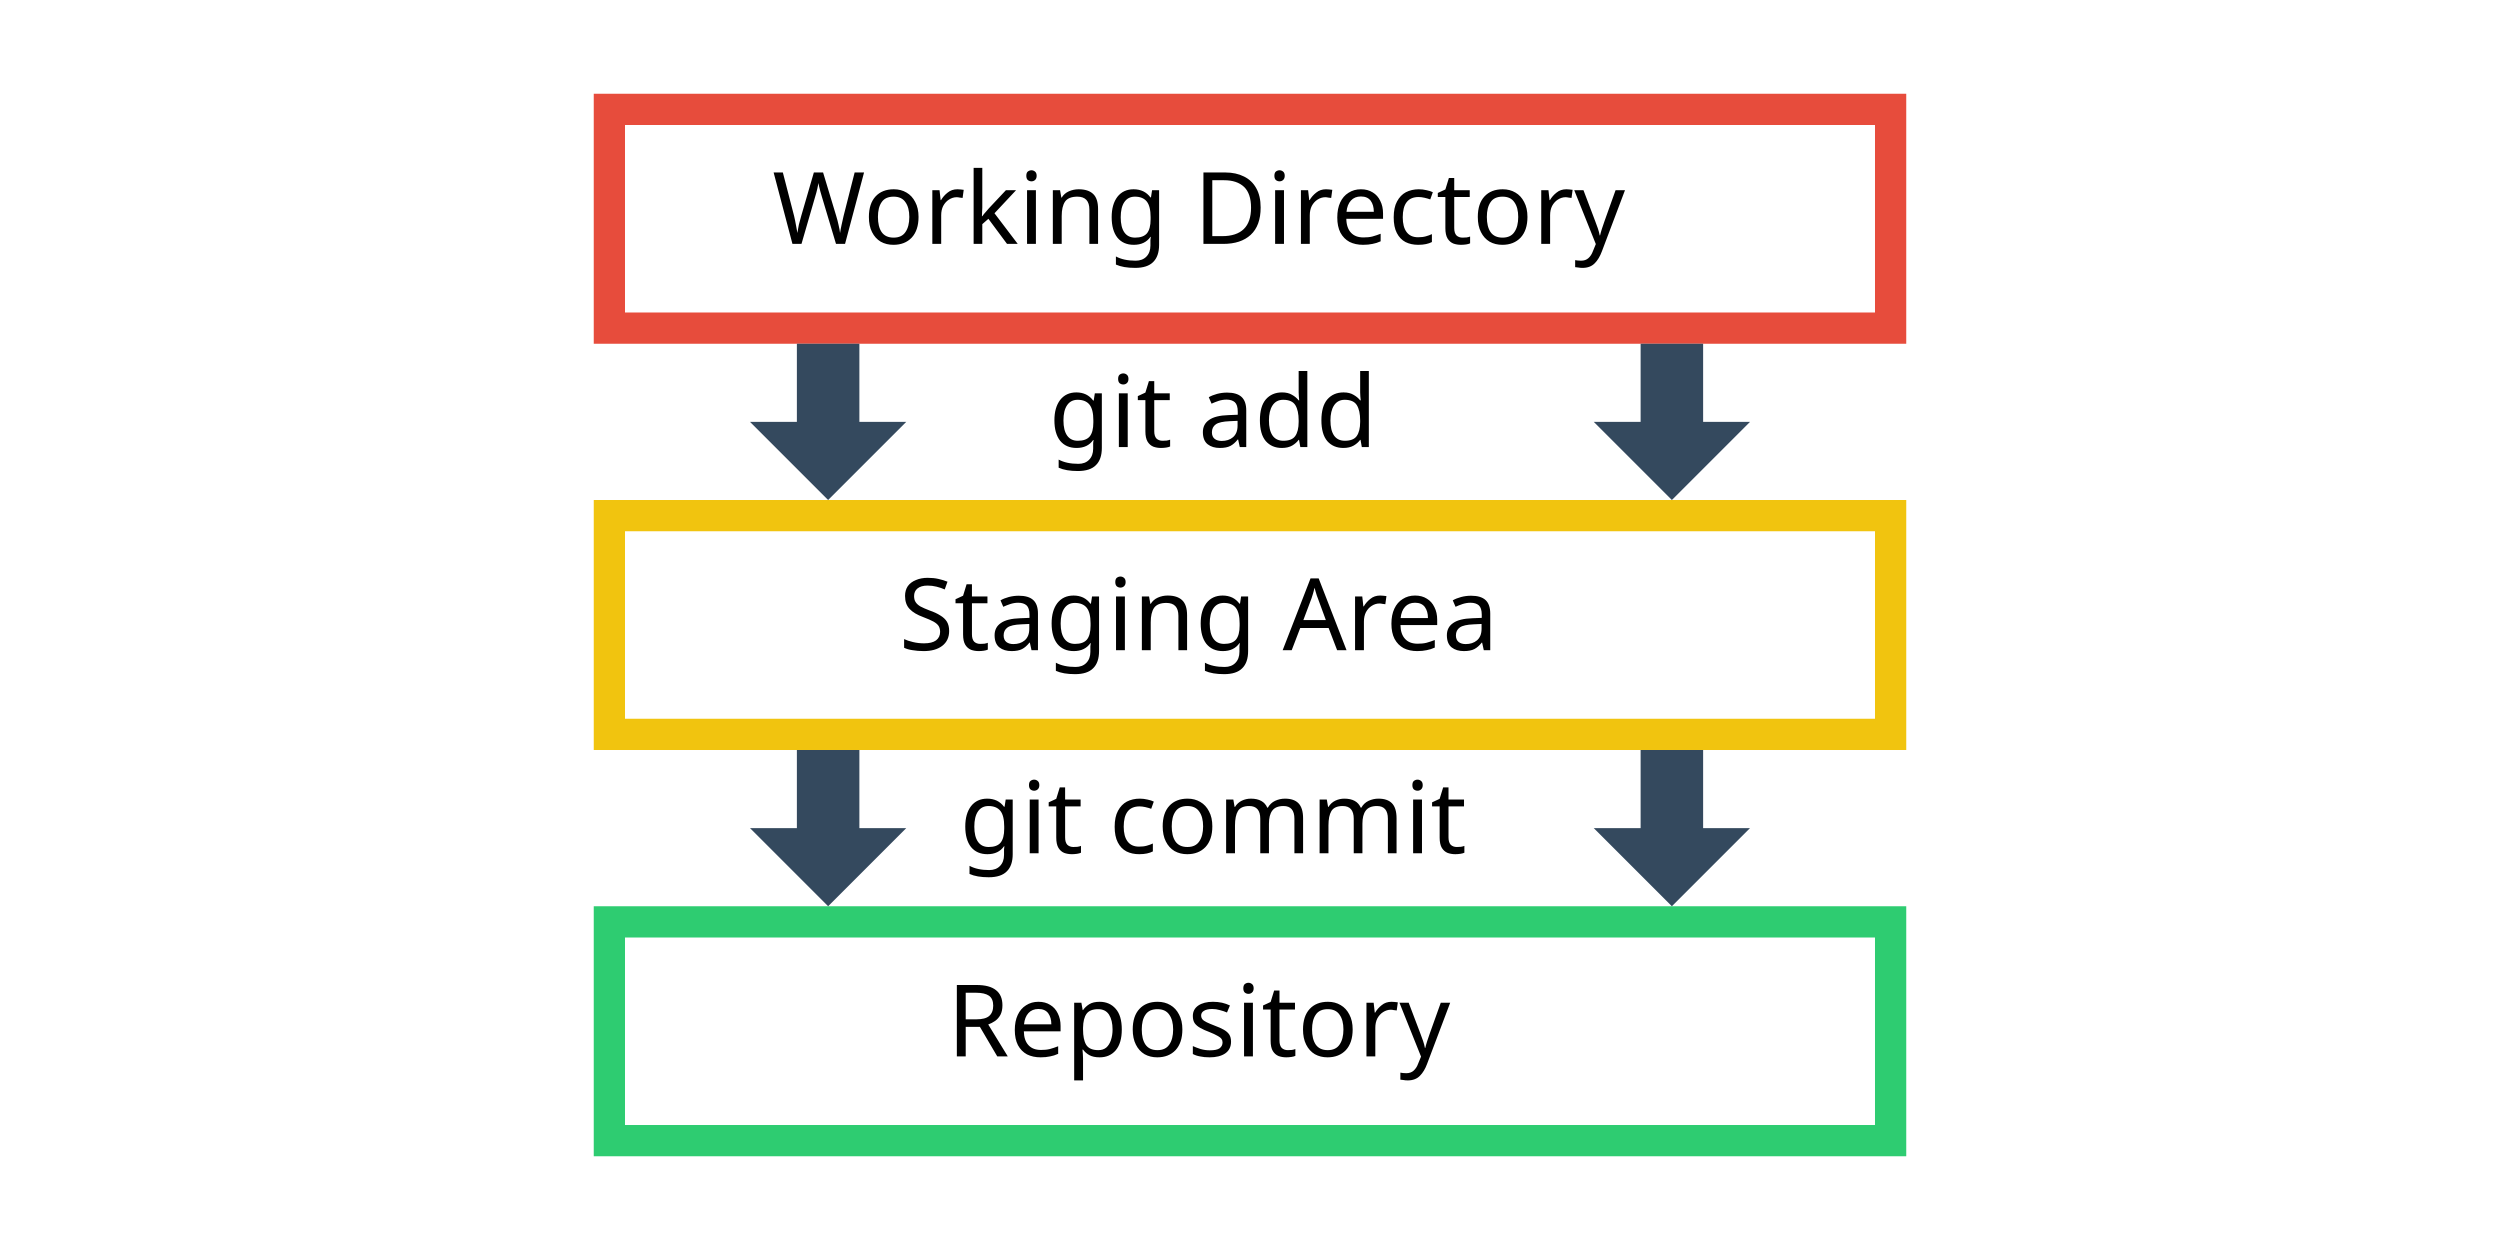
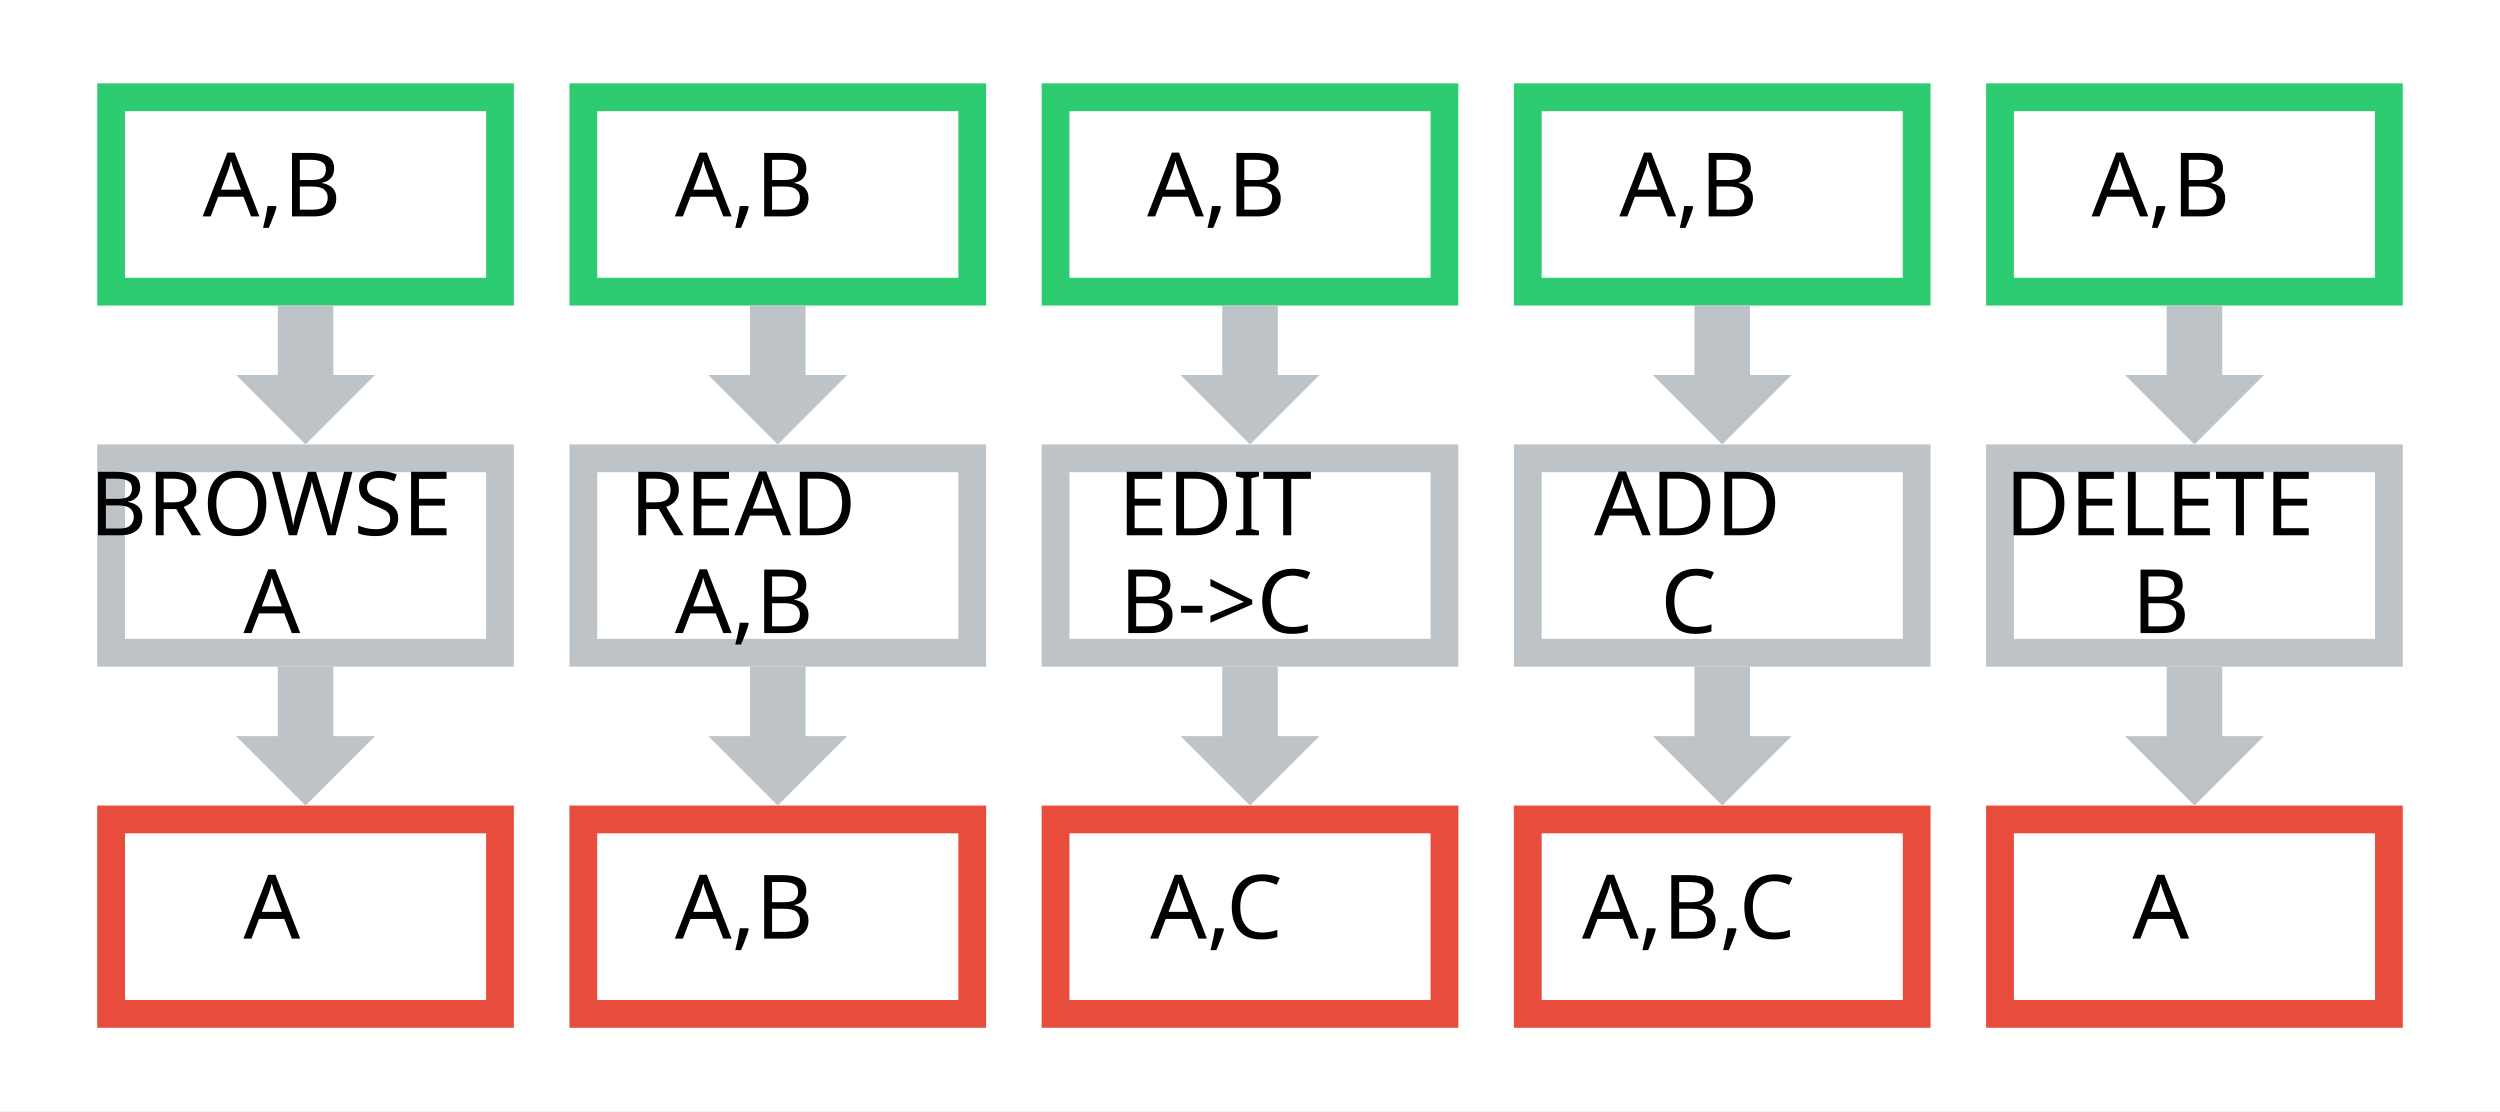
- <svg xmlns="http://www.w3.org/2000/svg" width="800" height="400" viewBox="0 0 211.667 105.833" id="svg2" version="1.1">
+ <svg xmlns="http://www.w3.org/2000/svg" width="900" height="400" viewBox="0 0 238.125 105.833" id="svg2" version="1.1">
  <defs id="defs4">
    <marker orient="auto" refY="0" refX="0" id="TriangleInS" style="overflow:visible">
      <path id="path4570" d="m 5.77,0 -8.65,5 0,-10 8.65,5 z" style="fill-rule:evenodd;stroke:#000000;stroke-width:1pt" transform="scale(-0.2)" />
    </marker>
    <marker orient="auto" refY="0" refX="0" id="TriangleOutS" style="overflow:visible">
      <path id="path4579" d="m 5.77,0 -8.65,5 0,-10 8.65,5 z" style="fill:#000000;fill-opacity:1;fill-rule:evenodd;stroke:#000000;stroke-width:1pt;stroke-opacity:1" transform="scale(0.2)" />
    </marker>
    <marker orient="auto" refY="0" refX="0" id="TriangleOutM" style="overflow:visible">
      <path id="path4576" d="m 5.77,0 -8.65,5 0,-10 8.65,5 z" style="fill:#000000;fill-opacity:1;fill-rule:evenodd;stroke:#000000;stroke-width:1pt;stroke-opacity:1" transform="scale(0.4)" />
    </marker>
    <marker style="overflow:visible" id="marker8188" refX="0" refY="0" orient="auto">
      <path transform="scale(-0.2)" style="fill:#000000;fill-opacity:1;fill-rule:evenodd;stroke:#000000;stroke-width:1pt;stroke-opacity:1" d="m 5.77,0 -8.65,5 0,-10 8.65,5 z" id="path8190" />
    </marker>
    <marker orient="auto" refY="0" refX="0" id="marker7890" style="overflow:visible">
      <path id="path7892" style="fill:#000000;fill-opacity:1;fill-rule:evenodd;stroke:#000000;stroke-width:0.625;stroke-linejoin:round;stroke-opacity:1" d="M 8.719,4.034 -2.207,0.016 8.719,-4.002 c -1.745,2.372 -1.735,5.617 -6e-7,8.035 z" transform="matrix(-0.3,0,0,-0.3,0.69,0)" />
    </marker>
    <marker orient="auto" refY="0" refX="0" id="marker7748" style="overflow:visible">
      <path id="path7750" style="fill:#000000;fill-opacity:1;fill-rule:evenodd;stroke:#000000;stroke-width:0.625;stroke-linejoin:round;stroke-opacity:1" d="M 8.719,4.034 -2.207,0.016 8.719,-4.002 c -1.745,2.372 -1.735,5.617 -6e-7,8.035 z" transform="matrix(-0.3,0,0,-0.3,0.69,0)" />
    </marker>
    <marker orient="auto" refY="0" refX="0" id="Arrow2Send" style="overflow:visible">
      <path id="path4464" style="fill:#000000;fill-opacity:1;fill-rule:evenodd;stroke:#000000;stroke-width:0.625;stroke-linejoin:round;stroke-opacity:1" d="M 8.719,4.034 -2.207,0.016 8.719,-4.002 c -1.745,2.372 -1.735,5.617 -6e-7,8.035 z" transform="matrix(-0.3,0,0,-0.3,0.69,0)" />
    </marker>
    <marker style="overflow:visible" id="marker7472" refX="0" refY="0" orient="auto">
      <path transform="scale(-0.2)" style="fill:#000000;fill-opacity:1;fill-rule:evenodd;stroke:#000000;stroke-width:1pt;stroke-opacity:1" d="m 5.77,0 -8.65,5 0,-10 8.65,5 z" id="path7474" />
    </marker>
    <marker style="overflow:visible" id="marker7198" refX="0" refY="0" orient="auto">
      <path transform="scale(-0.2)" style="fill:#000000;fill-opacity:1;fill-rule:evenodd;stroke:#000000;stroke-width:1pt;stroke-opacity:1" d="m 5.77,0 -8.65,5 0,-10 8.65,5 z" id="path7200" />
    </marker>
    <marker orient="auto" refY="0" refX="0" id="marker6718" style="overflow:visible">
      <path id="path6720" d="M 0,0 5,-5 -12.5,0 5,5 0,0 Z" style="fill:#000000;fill-opacity:1;fill-rule:evenodd;stroke:#000000;stroke-width:1pt;stroke-opacity:1" transform="matrix(0.8,0,0,0.8,10,0)" />
    </marker>
    <marker orient="auto" refY="0" refX="0" id="EmptyTriangleInS" style="overflow:visible">
      <path id="path4588" d="m 5.77,0 -8.65,5 0,-10 8.65,5 z" style="fill:#ffffff;fill-rule:evenodd;stroke:#000000;stroke-width:1pt;stroke-opacity:1" transform="matrix(-0.2,0,0,-0.2,0.6,0)" />
    </marker>
    <marker orient="auto" refY="0" refX="0" id="marker5536" style="overflow:visible">
      <path id="path5538" d="M 0,0 5,-5 -12.5,0 5,5 0,0 Z" style="fill:#000000;fill-opacity:1;fill-rule:evenodd;stroke:#000000;stroke-width:1pt;stroke-opacity:1" transform="matrix(0.2,0,0,0.2,1.2,0)" />
    </marker>
    <marker orient="auto" refY="0" refX="0" id="Arrow1Mstart" style="overflow:visible">
      <path id="path4437" d="M 0,0 5,-5 -12.5,0 5,5 0,0 Z" style="fill:#000000;fill-opacity:1;fill-rule:evenodd;stroke:#000000;stroke-width:1pt;stroke-opacity:1" transform="matrix(0.4,0,0,0.4,4,0)" />
    </marker>
    <marker orient="auto-start-reverse" refY="3" refX="5" id="marker5158">
      <path id="path5160" d="M 10,3 0,6 0,0 Z" style="fill:context-stroke;stroke:#000000;stroke-opacity:1" />
    </marker>
    <marker orient="auto-start-reverse" refY="3" refX="5" id="ExperimentalArrow">
      <path id="path4684" d="M 10,3 0,6 0,0 Z" style="fill:context-stroke;stroke:#007ba7;stroke-opacity:1" />
    </marker>
    <marker orient="auto" refY="0" refX="0" id="marker4970" style="overflow:visible">
      <path id="path4972" d="M 0,0 5,-5 -12.5,0 5,5 0,0 Z" style="fill:#007ba7;fill-opacity:1;fill-rule:evenodd;stroke:#007ba7;stroke-width:1pt;stroke-opacity:1" transform="matrix(0.8,0,0,0.8,10,0)" />
    </marker>
    <marker orient="auto" refY="0" refX="0" id="Arrow1Send" style="overflow:visible">
      <path id="path4446" d="M 0,0 5,-5 -12.5,0 5,5 0,0 Z" style="fill:#000000;fill-opacity:1;fill-rule:evenodd;stroke:#000000;stroke-width:1pt;stroke-opacity:1" transform="matrix(-0.2,0,0,-0.2,-1.2,0)" />
    </marker>
    <marker orient="auto" refY="0" refX="0" id="Arrow2Lstart" style="overflow:visible">
      <path id="path4449" style="fill:#007ba7;fill-opacity:1;fill-rule:evenodd;stroke:#007ba7;stroke-width:0.625;stroke-linejoin:round;stroke-opacity:1" d="M 8.719,4.034 -2.207,0.016 8.719,-4.002 c -1.745,2.372 -1.735,5.617 -6e-7,8.035 z" transform="matrix(1.1,0,0,1.1,1.1,0)" />
    </marker>
    <marker orient="auto" refY="0" refX="0" id="marker4776" style="overflow:visible">
      <path id="path4778" d="M 0,0 5,-5 -12.5,0 5,5 0,0 Z" style="fill:#007ba7;fill-opacity:1;fill-rule:evenodd;stroke:#007ba7;stroke-width:1pt;stroke-opacity:1" transform="matrix(0.8,0,0,0.8,10,0)" />
    </marker>
    <marker orient="auto" refY="0" refX="0" id="marker4748" style="overflow:visible">
      <path id="path4750" d="M 0,0 5,-5 -12.5,0 5,5 0,0 Z" style="fill:#007ba7;fill-opacity:1;fill-rule:evenodd;stroke:#007ba7;stroke-width:1pt;stroke-opacity:1" transform="matrix(0.8,0,0,0.8,10,0)" />
    </marker>
    <marker orient="auto" refY="0" refX="0" id="Arrow1Sstart" style="overflow:visible">
      <path id="path4443" d="M 0,0 5,-5 -12.5,0 5,5 0,0 Z" style="fill:#007ba7;fill-opacity:1;fill-rule:evenodd;stroke:#007ba7;stroke-width:1pt;stroke-opacity:1" transform="matrix(0.2,0,0,0.2,1.2,0)" />
    </marker>
    <marker orient="auto" refY="0" refX="0" id="Arrow1Lstart" style="overflow:visible">
      <path id="path4431" d="M 0,0 5,-5 -12.5,0 5,5 0,0 Z" style="fill:#007ba7;fill-opacity:1;fill-rule:evenodd;stroke:#007ba7;stroke-width:1pt;stroke-opacity:1" transform="matrix(0.8,0,0,0.8,10,0)" />
    </marker>
  </defs>
  <g id="layer2" style="display:inline" transform="translate(0,-317.5)">
-     <rect style="display:inline;opacity:1;fill:#ffffff;fill-opacity:1;fill-rule:nonzero;stroke:none;stroke-width:15.138;stroke-linecap:butt;stroke-linejoin:miter;stroke-miterlimit:4;stroke-dasharray:none;stroke-dashoffset:0;stroke-opacity:1" id="rect10940" width="211.667" height="105.833" x="1.6235351e-06" y="317.5" />
+     <rect style="display:inline;opacity:1;fill:#ffffff;fill-opacity:1;fill-rule:nonzero;stroke:none;stroke-width:16.057;stroke-linecap:butt;stroke-linejoin:miter;stroke-miterlimit:4;stroke-dasharray:none;stroke-dashoffset:0;stroke-opacity:1" id="rect10940" width="238.125" height="105.833" x="-3.8793946e-06" y="317.5" />
  </g>
  <g id="layer1" transform="translate(0,-191.1667)" style="display:inline">
-     <g style="display:inline" id="g4931-3" transform="translate(97.89583,50.27087)" />
    <flowRoot xml:space="preserve" id="flowRoot10127" style="font-style:normal;font-weight:normal;font-size:20px;line-height:125%;font-family:Sans;letter-spacing:0px;word-spacing:0px;fill:#000000;fill-opacity:1;stroke:none;stroke-width:1px;stroke-linecap:butt;stroke-linejoin:miter;stroke-opacity:1" transform="translate(8.3333332e-7,103.1876)">
      <flowRegion id="flowRegion10129">
        <rect id="rect10131" width="142.562" height="254.69" x="217.443" y="920.309" />
      </flowRegion>
      <flowPara id="flowPara10133" />
    </flowRoot>
-     <g transform="translate(7.7463,2.168088)" id="g4524">
-       <path style="opacity:1;fill:#e74c3c;fill-opacity:1;fill-rule:nonzero;stroke:none;stroke-width:0.221;stroke-linecap:butt;stroke-linejoin:miter;stroke-miterlimit:4;stroke-dasharray:none;stroke-dashoffset:0;stroke-opacity:1" d="m 160.723,23.367 0,80 420,0 0,-80 -420,0 z m 10,10 400,0 0,60 -400,0 0,-60 z" transform="matrix(0.2645833,0,0,0.2645833,-2.1760803e-6,190.7535)" id="rect4480" />
-       <text xml:space="preserve" style="font-style:normal;font-variant:normal;font-weight:normal;font-stretch:normal;font-size:4.939px;line-height:125%;font-family:'Open Sans';-inkscape-font-specification:'Open Sans';letter-spacing:0px;word-spacing:0px;display:inline;fill:#000000;fill-opacity:1;stroke:none;stroke-width:0.265px;stroke-linecap:butt;stroke-linejoin:miter;stroke-opacity:1" x="98.233" y="209.649" id="text4192-1-4-71-1-3-7-5-0-0-1-7-5-4-4-5-1">
-         <tspan id="tspan4513-0-6-9" x="98.233" y="209.649" style="font-style:normal;font-variant:normal;font-weight:500;font-stretch:normal;font-size:8.467px;font-family:'Source Code Pro';-inkscape-font-specification:'Source Code Pro Medium';text-align:center;text-anchor:middle;fill:#000000;fill-opacity:1;stroke-width:0.265px">Working Directory</tspan>
-       </text>
-     </g>
-     <g transform="translate(-33.65788,-3.321198)" id="g4519">
-       <path style="display:inline;opacity:1;fill:#f1c40f;fill-opacity:1;fill-rule:nonzero;stroke:none;stroke-width:0.058;stroke-linecap:butt;stroke-linejoin:miter;stroke-miterlimit:4;stroke-dasharray:none;stroke-dashoffset:0;stroke-opacity:1" d="m 83.929,236.821 0,21.167 111.125,0 0,-21.167 -111.125,0 z m 2.646,2.646 105.833,0 0,15.875 -105.833,0 0,-15.875 z" id="rect4480-1" />
-       <text xml:space="preserve" style="font-style:normal;font-variant:normal;font-weight:normal;font-stretch:normal;font-size:4.939px;line-height:125%;font-family:'Open Sans';-inkscape-font-specification:'Open Sans';letter-spacing:0px;word-spacing:0px;display:inline;fill:#000000;fill-opacity:1;stroke:none;stroke-width:0.265px;stroke-linecap:butt;stroke-linejoin:miter;stroke-opacity:1" x="139.637" y="249.534" id="text4192-1-4-71-1-3-7-5-0-0-1-7-5-4-4-5-1-7">
-         <tspan id="tspan4513-0-6-9-1" x="139.637" y="249.534" style="font-style:normal;font-variant:normal;font-weight:500;font-stretch:normal;font-size:8.467px;font-family:'Source Code Pro';-inkscape-font-specification:'Source Code Pro Medium';text-align:center;text-anchor:middle;fill:#000000;fill-opacity:1;stroke-width:0.265px">Staging Area</tspan>
-       </text>
-     </g>
-     <g transform="translate(-50.19332,-16.83572)" id="g4556">
-       <path style="display:inline;opacity:1;fill:#2ecc71;fill-opacity:1;fill-rule:nonzero;stroke:none;stroke-width:0.058;stroke-linecap:butt;stroke-linejoin:miter;stroke-miterlimit:4;stroke-dasharray:none;stroke-dashoffset:0;stroke-opacity:1" d="m 100.464,284.732 0,21.167 111.125,0 0,-21.167 -111.125,0 z m 2.646,2.646 105.833,0 0,15.875 -105.833,0 0,-15.875 z" id="rect4480-1-1" />
-       <text xml:space="preserve" style="font-style:normal;font-variant:normal;font-weight:normal;font-stretch:normal;font-size:4.939px;line-height:125%;font-family:'Open Sans';-inkscape-font-specification:'Open Sans';letter-spacing:0px;word-spacing:0px;display:inline;fill:#000000;fill-opacity:1;stroke:none;stroke-width:0.265px;stroke-linecap:butt;stroke-linejoin:miter;stroke-opacity:1" x="156.173" y="297.444" id="text4192-1-4-71-1-3-7-5-0-0-1-7-5-4-4-5-1-7-2">
-         <tspan id="tspan4513-0-6-9-1-1" x="156.173" y="297.444" style="font-style:normal;font-variant:normal;font-weight:500;font-stretch:normal;font-size:8.467px;font-family:'Source Code Pro';-inkscape-font-specification:'Source Code Pro Medium';text-align:center;text-anchor:middle;fill:#000000;fill-opacity:1;stroke-width:0.265px">Repository</tspan>
-       </text>
-     </g>
-     <text xml:space="preserve" style="font-style:normal;font-variant:normal;font-weight:normal;font-stretch:normal;font-size:4.939px;line-height:125%;font-family:'Open Sans';-inkscape-font-specification:'Open Sans';letter-spacing:0px;word-spacing:0px;display:inline;fill:#000000;fill-opacity:1;stroke:none;stroke-width:0.265px;stroke-linecap:butt;stroke-linejoin:miter;stroke-opacity:1" x="105.921" y="229.015" id="text4192-1-4-71-1-3-7-5-0-0-1-7-5-4-4-5-1-1">
-       <tspan id="tspan4513-0-6-9-0" x="105.921" y="229.015" style="font-style:normal;font-variant:normal;font-weight:500;font-stretch:normal;font-size:8.467px;font-family:'Source Code Pro';-inkscape-font-specification:'Source Code Pro Medium';text-align:center;text-anchor:middle;fill:#000000;fill-opacity:1;stroke-width:0.265px">git add</tspan>
+     <path id="rect4480" d="m 9.26,199.104 0,21.167 39.688,0 0,-21.167 z m 2.646,2.646 34.396,0 0,15.875 -34.396,0 z" style="opacity:1;fill:#2ecc71;fill-opacity:1;fill-rule:nonzero;stroke:none;stroke-width:0.058;stroke-linecap:butt;stroke-linejoin:miter;stroke-miterlimit:4;stroke-dasharray:none;stroke-dashoffset:0;stroke-opacity:1" />
+     <text id="text4192-1-4-71-1-3-7-5-0-0-1-7-5-4-4-5-1" y="211.779" x="29.102" style="font-style:normal;font-variant:normal;font-weight:normal;font-stretch:normal;font-size:4.939px;line-height:125%;font-family:'Open Sans';-inkscape-font-specification:'Open Sans';letter-spacing:0px;word-spacing:0px;display:inline;fill:#000000;fill-opacity:1;stroke:none;stroke-width:0.265px;stroke-linecap:butt;stroke-linejoin:miter;stroke-opacity:1" xml:space="preserve">
+       <tspan style="font-style:normal;font-variant:normal;font-weight:500;font-stretch:normal;font-size:8.467px;font-family:'Source Code Pro';-inkscape-font-specification:'Source Code Pro Medium';text-align:center;text-anchor:middle;fill:#000000;fill-opacity:1;stroke-width:0.265px" y="211.779" x="29.102" id="tspan4513-0-6-9">A,B</tspan>
    </text>
-     <path id="rect4622-4" d="m 67.469,226.885 0,-6.615 2.646,0 2.646,0 0,6.615 3.969,0 -6.615,6.615 -6.615,-6.615 z" style="display:inline;opacity:1;fill:#34495e;fill-opacity:1;fill-rule:nonzero;stroke:none;stroke-width:0.077;stroke-linecap:butt;stroke-linejoin:miter;stroke-miterlimit:4;stroke-dasharray:none;stroke-dashoffset:0;stroke-opacity:1" />
-     <path id="rect4622-45" d="m 138.906,226.885 0,-6.615 2.646,0 2.646,0 0,6.615 3.969,0 -6.615,6.615 -6.615,-6.615 z" style="display:inline;opacity:1;fill:#34495e;fill-opacity:1;fill-rule:nonzero;stroke:none;stroke-width:0.077;stroke-linecap:butt;stroke-linejoin:miter;stroke-miterlimit:4;stroke-dasharray:none;stroke-dashoffset:0;stroke-opacity:1" />
-     <text xml:space="preserve" style="font-style:normal;font-variant:normal;font-weight:normal;font-stretch:normal;font-size:4.939px;line-height:125%;font-family:'Open Sans';-inkscape-font-specification:'Open Sans';letter-spacing:0px;word-spacing:0px;display:inline;fill:#000000;fill-opacity:1;stroke:none;stroke-width:0.265px;stroke-linecap:butt;stroke-linejoin:miter;stroke-opacity:1" x="105.921" y="263.411" id="text4192-1-4-71-1-3-7-5-0-0-1-7-5-4-4-5-1-1-6">
-       <tspan id="tspan4513-0-6-9-0-3" x="105.921" y="263.411" style="font-style:normal;font-variant:normal;font-weight:500;font-stretch:normal;font-size:8.467px;font-family:'Source Code Pro';-inkscape-font-specification:'Source Code Pro Medium';text-align:center;text-anchor:middle;fill:#000000;fill-opacity:1;stroke-width:0.265px">git commit</tspan>
+     <path id="rect4480-1" d="m 9.26,233.5 0,21.167 39.687,0 0,-21.167 z m 2.646,2.646 34.396,0 0,15.875 -34.396,0 z" style="display:inline;opacity:1;fill:#bdc3c7;fill-opacity:1;fill-rule:nonzero;stroke:none;stroke-width:0.058;stroke-linecap:butt;stroke-linejoin:miter;stroke-miterlimit:4;stroke-dasharray:none;stroke-dashoffset:0;stroke-opacity:1" />
+     <path id="rect4480-1-1" d="m 9.26,267.896 0,21.167 39.687,0 0,-21.167 z m 2.646,2.646 34.396,0 0,15.875 -34.396,0 z" style="display:inline;opacity:1;fill:#e74c3c;fill-opacity:1;fill-rule:nonzero;stroke:none;stroke-width:0.058;stroke-linecap:butt;stroke-linejoin:miter;stroke-miterlimit:4;stroke-dasharray:none;stroke-dashoffset:0;stroke-opacity:1" />
+     <path id="rect4622-4" d="m 26.458,226.885 0,-6.615 2.646,0 2.646,0 0,6.615 3.969,0 -6.615,6.615 -6.615,-6.615 z" style="display:inline;opacity:1;fill:#bdc3c7;fill-opacity:1;fill-rule:nonzero;stroke:none;stroke-width:0.077;stroke-linecap:butt;stroke-linejoin:miter;stroke-miterlimit:4;stroke-dasharray:none;stroke-dashoffset:0;stroke-opacity:1" />
+     <text xml:space="preserve" style="font-style:normal;font-variant:normal;font-weight:normal;font-stretch:normal;font-size:4.939px;line-height:125%;font-family:'Open Sans';-inkscape-font-specification:'Open Sans';letter-spacing:0px;word-spacing:0px;display:inline;fill:#000000;fill-opacity:1;stroke:none;stroke-width:0.265px;stroke-linecap:butt;stroke-linejoin:miter;stroke-opacity:1" x="28.98" y="242.153" id="text4192-1-4-71-1-3-7-5-0-0-1-7-5-4-4-5-1-1">
+       <tspan id="tspan4513-0-6-9-0" x="28.98" y="242.153" style="font-style:normal;font-variant:normal;font-weight:500;font-stretch:normal;font-size:8.467px;font-family:'Source Code Pro';-inkscape-font-specification:'Source Code Pro Medium';text-align:center;text-anchor:middle;fill:#000000;fill-opacity:1;stroke-width:0.265px">BROWSE</tspan>
    </text>
-     <path id="rect4622-4-8" d="m 67.469,261.281 0,-6.615 2.646,0 2.646,0 0,6.615 3.969,0 -6.615,6.615 -6.615,-6.615 z" style="display:inline;opacity:1;fill:#34495e;fill-opacity:1;fill-rule:nonzero;stroke:none;stroke-width:0.077;stroke-linecap:butt;stroke-linejoin:miter;stroke-miterlimit:4;stroke-dasharray:none;stroke-dashoffset:0;stroke-opacity:1" />
-     <path id="rect4622-45-3" d="m 138.906,261.281 0,-6.615 2.646,0 2.646,0 0,6.615 3.969,0 -6.615,6.615 -6.615,-6.615 z" style="display:inline;opacity:1;fill:#34495e;fill-opacity:1;fill-rule:nonzero;stroke:none;stroke-width:0.077;stroke-linecap:butt;stroke-linejoin:miter;stroke-miterlimit:4;stroke-dasharray:none;stroke-dashoffset:0;stroke-opacity:1" />
+     <path id="rect4622-4-8" d="m 26.458,261.281 0,-6.615 2.646,0 2.646,0 0,6.615 3.969,0 -6.615,6.615 -6.615,-6.615 z" style="display:inline;opacity:1;fill:#bdc3c7;fill-opacity:1;fill-rule:nonzero;stroke:none;stroke-width:0.077;stroke-linecap:butt;stroke-linejoin:miter;stroke-miterlimit:4;stroke-dasharray:none;stroke-dashoffset:0;stroke-opacity:1" />
+     <path id="rect4480-0" d="m 54.24,199.104 0,21.167 39.688,0 0,-21.167 z m 2.646,2.646 34.396,0 0,15.875 -34.396,0 z" style="display:inline;opacity:1;fill:#2ecc71;fill-opacity:1;fill-rule:nonzero;stroke:none;stroke-width:0.058;stroke-linecap:butt;stroke-linejoin:miter;stroke-miterlimit:4;stroke-dasharray:none;stroke-dashoffset:0;stroke-opacity:1" />
+     <text id="text4192-1-4-71-1-3-7-5-0-0-1-7-5-4-4-5-1-8" y="211.779" x="74.082" style="font-style:normal;font-variant:normal;font-weight:normal;font-stretch:normal;font-size:4.939px;line-height:125%;font-family:'Open Sans';-inkscape-font-specification:'Open Sans';letter-spacing:0px;word-spacing:0px;display:inline;fill:#000000;fill-opacity:1;stroke:none;stroke-width:0.265px;stroke-linecap:butt;stroke-linejoin:miter;stroke-opacity:1" xml:space="preserve">
+       <tspan style="font-style:normal;font-variant:normal;font-weight:500;font-stretch:normal;font-size:8.467px;font-family:'Source Code Pro';-inkscape-font-specification:'Source Code Pro Medium';text-align:center;text-anchor:middle;fill:#000000;fill-opacity:1;stroke-width:0.265px" y="211.779" x="74.082" id="tspan4513-0-6-9-7">A,B</tspan>
+     </text>
+     <path id="rect4480-1-4" d="m 54.24,233.5 0,21.167 39.687,0 0,-21.167 z m 2.646,2.646 34.396,0 0,15.875 -34.396,0 z" style="display:inline;opacity:1;fill:#bdc3c7;fill-opacity:1;fill-rule:nonzero;stroke:none;stroke-width:0.058;stroke-linecap:butt;stroke-linejoin:miter;stroke-miterlimit:4;stroke-dasharray:none;stroke-dashoffset:0;stroke-opacity:1" />
+     <path id="rect4480-1-1-9" d="m 54.24,267.896 0,21.167 39.687,0 0,-21.167 z m 2.646,2.646 34.396,0 0,15.875 -34.396,0 z" style="display:inline;opacity:1;fill:#e74c3c;fill-opacity:1;fill-rule:nonzero;stroke:none;stroke-width:0.058;stroke-linecap:butt;stroke-linejoin:miter;stroke-miterlimit:4;stroke-dasharray:none;stroke-dashoffset:0;stroke-opacity:1" />
+     <path id="rect4622-4-4" d="m 71.437,226.885 0,-6.615 2.646,0 2.646,0 0,6.615 3.969,0 -6.615,6.615 -6.615,-6.615 z" style="display:inline;opacity:1;fill:#bdc3c7;fill-opacity:1;fill-rule:nonzero;stroke:none;stroke-width:0.077;stroke-linecap:butt;stroke-linejoin:miter;stroke-miterlimit:4;stroke-dasharray:none;stroke-dashoffset:0;stroke-opacity:1" />
+     <text xml:space="preserve" style="font-style:normal;font-variant:normal;font-weight:normal;font-stretch:normal;font-size:4.939px;line-height:125%;font-family:'Open Sans';-inkscape-font-specification:'Open Sans';letter-spacing:0px;word-spacing:0px;display:inline;fill:#000000;fill-opacity:1;stroke:none;stroke-width:0.265px;stroke-linecap:butt;stroke-linejoin:miter;stroke-opacity:1" x="73.959" y="242.153" id="text4192-1-4-71-1-3-7-5-0-0-1-7-5-4-4-5-1-1-1">
+       <tspan id="tspan4513-0-6-9-0-4" x="73.959" y="242.153" style="font-style:normal;font-variant:normal;font-weight:500;font-stretch:normal;font-size:8.467px;font-family:'Source Code Pro';-inkscape-font-specification:'Source Code Pro Medium';text-align:center;text-anchor:middle;fill:#000000;fill-opacity:1;stroke-width:0.265px">READ</tspan>
+     </text>
+     <path id="rect4622-4-8-0" d="m 71.437,261.281 0,-6.615 2.646,0 2.646,0 0,6.615 3.969,0 -6.615,6.615 -6.615,-6.615 z" style="display:inline;opacity:1;fill:#bdc3c7;fill-opacity:1;fill-rule:nonzero;stroke:none;stroke-width:0.077;stroke-linecap:butt;stroke-linejoin:miter;stroke-miterlimit:4;stroke-dasharray:none;stroke-dashoffset:0;stroke-opacity:1" />
+     <text id="text4192-1-4-71-1-3-7-5-0-0-1-7-5-4-4-5-1-8-5" y="251.466" x="74.082" style="font-style:normal;font-variant:normal;font-weight:normal;font-stretch:normal;font-size:4.939px;line-height:125%;font-family:'Open Sans';-inkscape-font-specification:'Open Sans';letter-spacing:0px;word-spacing:0px;display:inline;fill:#000000;fill-opacity:1;stroke:none;stroke-width:0.265px;stroke-linecap:butt;stroke-linejoin:miter;stroke-opacity:1" xml:space="preserve">
+       <tspan style="font-style:normal;font-variant:normal;font-weight:500;font-stretch:normal;font-size:8.467px;font-family:'Source Code Pro';-inkscape-font-specification:'Source Code Pro Medium';text-align:center;text-anchor:middle;fill:#000000;fill-opacity:1;stroke-width:0.265px" y="251.466" x="74.082" id="tspan4513-0-6-9-7-8">A,B</tspan>
+     </text>
+     <text id="text4192-1-4-71-1-3-7-5-0-0-1-7-5-4-4-5-1-9" y="251.466" x="29.102" style="font-style:normal;font-variant:normal;font-weight:normal;font-stretch:normal;font-size:4.939px;line-height:125%;font-family:'Open Sans';-inkscape-font-specification:'Open Sans';letter-spacing:0px;word-spacing:0px;display:inline;fill:#000000;fill-opacity:1;stroke:none;stroke-width:0.265px;stroke-linecap:butt;stroke-linejoin:miter;stroke-opacity:1" xml:space="preserve">
+       <tspan style="font-style:normal;font-variant:normal;font-weight:500;font-stretch:normal;font-size:8.467px;font-family:'Source Code Pro';-inkscape-font-specification:'Source Code Pro Medium';text-align:center;text-anchor:middle;fill:#000000;fill-opacity:1;stroke-width:0.265px" y="251.466" x="29.102" id="tspan4513-0-6-9-1">A</tspan>
+     </text>
+     <text id="text4192-1-4-71-1-3-7-5-0-0-1-7-5-4-4-5-1-92" y="280.57" x="29.102" style="font-style:normal;font-variant:normal;font-weight:normal;font-stretch:normal;font-size:4.939px;line-height:125%;font-family:'Open Sans';-inkscape-font-specification:'Open Sans';letter-spacing:0px;word-spacing:0px;display:inline;fill:#000000;fill-opacity:1;stroke:none;stroke-width:0.265px;stroke-linecap:butt;stroke-linejoin:miter;stroke-opacity:1" xml:space="preserve">
+       <tspan style="font-style:normal;font-variant:normal;font-weight:500;font-stretch:normal;font-size:8.467px;font-family:'Source Code Pro';-inkscape-font-specification:'Source Code Pro Medium';text-align:center;text-anchor:middle;fill:#000000;fill-opacity:1;stroke-width:0.265px" y="280.57" x="29.102" id="tspan4513-0-6-9-5">A</tspan>
+     </text>
+     <text id="text4192-1-4-71-1-3-7-5-0-0-1-7-5-4-4-5-1-92-0" y="280.57" x="74.082" style="font-style:normal;font-variant:normal;font-weight:normal;font-stretch:normal;font-size:4.939px;line-height:125%;font-family:'Open Sans';-inkscape-font-specification:'Open Sans';letter-spacing:0px;word-spacing:0px;display:inline;fill:#000000;fill-opacity:1;stroke:none;stroke-width:0.265px;stroke-linecap:butt;stroke-linejoin:miter;stroke-opacity:1" xml:space="preserve">
+       <tspan style="font-style:normal;font-variant:normal;font-weight:500;font-stretch:normal;font-size:8.467px;font-family:'Source Code Pro';-inkscape-font-specification:'Source Code Pro Medium';text-align:center;text-anchor:middle;fill:#000000;fill-opacity:1;stroke-width:0.265px" y="280.57" x="74.082" id="tspan4513-0-6-9-5-6">A,B</tspan>
+     </text>
+     <path id="rect4480-0-7" d="m 99.219,199.104 0,21.167 39.688,0 0,-21.167 z m 2.646,2.646 34.396,0 0,15.875 -34.396,0 z" style="display:inline;opacity:1;fill:#2ecc71;fill-opacity:1;fill-rule:nonzero;stroke:none;stroke-width:0.058;stroke-linecap:butt;stroke-linejoin:miter;stroke-miterlimit:4;stroke-dasharray:none;stroke-dashoffset:0;stroke-opacity:1" />
+     <text id="text4192-1-4-71-1-3-7-5-0-0-1-7-5-4-4-5-1-8-9" y="211.779" x="119.061" style="font-style:normal;font-variant:normal;font-weight:normal;font-stretch:normal;font-size:4.939px;line-height:125%;font-family:'Open Sans';-inkscape-font-specification:'Open Sans';letter-spacing:0px;word-spacing:0px;display:inline;fill:#000000;fill-opacity:1;stroke:none;stroke-width:0.265px;stroke-linecap:butt;stroke-linejoin:miter;stroke-opacity:1" xml:space="preserve">
+       <tspan style="font-style:normal;font-variant:normal;font-weight:500;font-stretch:normal;font-size:8.467px;font-family:'Source Code Pro';-inkscape-font-specification:'Source Code Pro Medium';text-align:center;text-anchor:middle;fill:#000000;fill-opacity:1;stroke-width:0.265px" y="211.779" x="119.061" id="tspan4513-0-6-9-7-0">A,B</tspan>
+     </text>
+     <path id="rect4480-1-4-2" d="m 99.219,233.5 0,21.167 39.688,0 0,-21.167 z m 2.646,2.646 34.396,0 0,15.875 -34.396,0 z" style="display:inline;opacity:1;fill:#bdc3c7;fill-opacity:1;fill-rule:nonzero;stroke:none;stroke-width:0.058;stroke-linecap:butt;stroke-linejoin:miter;stroke-miterlimit:4;stroke-dasharray:none;stroke-dashoffset:0;stroke-opacity:1" />
+     <path id="rect4480-1-1-9-9" d="m 99.219,267.896 0,21.167 39.688,0 0,-21.167 z m 2.646,2.646 34.396,0 0,15.875 -34.396,0 z" style="display:inline;opacity:1;fill:#e74c3c;fill-opacity:1;fill-rule:nonzero;stroke:none;stroke-width:0.058;stroke-linecap:butt;stroke-linejoin:miter;stroke-miterlimit:4;stroke-dasharray:none;stroke-dashoffset:0;stroke-opacity:1" />
+     <path id="rect4622-4-4-3" d="m 116.417,226.885 0,-6.615 2.646,0 2.646,0 0,6.615 3.969,0 -6.615,6.615 -6.615,-6.615 z" style="display:inline;opacity:1;fill:#bdc3c7;fill-opacity:1;fill-rule:nonzero;stroke:none;stroke-width:0.077;stroke-linecap:butt;stroke-linejoin:miter;stroke-miterlimit:4;stroke-dasharray:none;stroke-dashoffset:0;stroke-opacity:1" />
+     <text xml:space="preserve" style="font-style:normal;font-variant:normal;font-weight:normal;font-stretch:normal;font-size:4.939px;line-height:125%;font-family:'Open Sans';-inkscape-font-specification:'Open Sans';letter-spacing:0px;word-spacing:0px;display:inline;fill:#000000;fill-opacity:1;stroke:none;stroke-width:0.265px;stroke-linecap:butt;stroke-linejoin:miter;stroke-opacity:1" x="118.938" y="242.153" id="text4192-1-4-71-1-3-7-5-0-0-1-7-5-4-4-5-1-1-1-1">
+       <tspan id="tspan4513-0-6-9-0-4-9" x="118.938" y="242.153" style="font-style:normal;font-variant:normal;font-weight:500;font-stretch:normal;font-size:8.467px;font-family:'Source Code Pro';-inkscape-font-specification:'Source Code Pro Medium';text-align:center;text-anchor:middle;fill:#000000;fill-opacity:1;stroke-width:0.265px">EDIT</tspan>
+     </text>
+     <path id="rect4622-4-8-0-8" d="m 116.417,261.281 0,-6.615 2.646,0 2.646,0 0,6.615 3.969,0 -6.615,6.615 -6.615,-6.615 z" style="display:inline;opacity:1;fill:#bdc3c7;fill-opacity:1;fill-rule:nonzero;stroke:none;stroke-width:0.077;stroke-linecap:butt;stroke-linejoin:miter;stroke-miterlimit:4;stroke-dasharray:none;stroke-dashoffset:0;stroke-opacity:1" />
+     <text id="text4192-1-4-71-1-3-7-5-0-0-1-7-5-4-4-5-1-8-5-3" y="251.466" x="119.061" style="font-style:normal;font-variant:normal;font-weight:normal;font-stretch:normal;font-size:4.939px;line-height:125%;font-family:'Open Sans';-inkscape-font-specification:'Open Sans';letter-spacing:0px;word-spacing:0px;display:inline;fill:#000000;fill-opacity:1;stroke:none;stroke-width:0.265px;stroke-linecap:butt;stroke-linejoin:miter;stroke-opacity:1" xml:space="preserve">
+       <tspan style="font-style:normal;font-variant:normal;font-weight:500;font-stretch:normal;font-size:8.467px;font-family:'Source Code Pro';-inkscape-font-specification:'Source Code Pro Medium';text-align:center;text-anchor:middle;fill:#000000;fill-opacity:1;stroke-width:0.265px" y="251.466" x="119.061" id="tspan4513-0-6-9-7-8-8">B-&gt;C</tspan>
+     </text>
+     <text id="text4192-1-4-71-1-3-7-5-0-0-1-7-5-4-4-5-1-92-0-8" y="280.57" x="119.061" style="font-style:normal;font-variant:normal;font-weight:normal;font-stretch:normal;font-size:4.939px;line-height:125%;font-family:'Open Sans';-inkscape-font-specification:'Open Sans';letter-spacing:0px;word-spacing:0px;display:inline;fill:#000000;fill-opacity:1;stroke:none;stroke-width:0.265px;stroke-linecap:butt;stroke-linejoin:miter;stroke-opacity:1" xml:space="preserve">
+       <tspan style="font-style:normal;font-variant:normal;font-weight:500;font-stretch:normal;font-size:8.467px;font-family:'Source Code Pro';-inkscape-font-specification:'Source Code Pro Medium';text-align:center;text-anchor:middle;fill:#000000;fill-opacity:1;stroke-width:0.265px" y="280.57" x="119.061" id="tspan4513-0-6-9-5-6-0">A,C</tspan>
+     </text>
+     <path id="rect4480-0-1" d="m 144.198,199.104 0,21.167 39.688,0 0,-21.167 z m 2.646,2.646 34.396,0 0,15.875 -34.396,0 z" style="display:inline;opacity:1;fill:#2ecc71;fill-opacity:1;fill-rule:nonzero;stroke:none;stroke-width:0.058;stroke-linecap:butt;stroke-linejoin:miter;stroke-miterlimit:4;stroke-dasharray:none;stroke-dashoffset:0;stroke-opacity:1" />
+     <text id="text4192-1-4-71-1-3-7-5-0-0-1-7-5-4-4-5-1-8-8" y="211.779" x="164.04" style="font-style:normal;font-variant:normal;font-weight:normal;font-stretch:normal;font-size:4.939px;line-height:125%;font-family:'Open Sans';-inkscape-font-specification:'Open Sans';letter-spacing:0px;word-spacing:0px;display:inline;fill:#000000;fill-opacity:1;stroke:none;stroke-width:0.265px;stroke-linecap:butt;stroke-linejoin:miter;stroke-opacity:1" xml:space="preserve">
+       <tspan style="font-style:normal;font-variant:normal;font-weight:500;font-stretch:normal;font-size:8.467px;font-family:'Source Code Pro';-inkscape-font-specification:'Source Code Pro Medium';text-align:center;text-anchor:middle;fill:#000000;fill-opacity:1;stroke-width:0.265px" y="211.779" x="164.04" id="tspan4513-0-6-9-7-7">A,B</tspan>
+     </text>
+     <path id="rect4480-1-4-4" d="m 144.198,233.5 0,21.167 39.687,0 0,-21.167 z m 2.646,2.646 34.396,0 0,15.875 -34.396,0 z" style="display:inline;opacity:1;fill:#bdc3c7;fill-opacity:1;fill-rule:nonzero;stroke:none;stroke-width:0.058;stroke-linecap:butt;stroke-linejoin:miter;stroke-miterlimit:4;stroke-dasharray:none;stroke-dashoffset:0;stroke-opacity:1" />
+     <path id="rect4480-1-1-9-4" d="m 144.198,267.896 0,21.167 39.688,0 0,-21.167 z m 2.646,2.646 34.396,0 0,15.875 -34.396,0 z" style="display:inline;opacity:1;fill:#e74c3c;fill-opacity:1;fill-rule:nonzero;stroke:none;stroke-width:0.058;stroke-linecap:butt;stroke-linejoin:miter;stroke-miterlimit:4;stroke-dasharray:none;stroke-dashoffset:0;stroke-opacity:1" />
+     <path id="rect4622-4-4-9" d="m 161.396,226.885 0,-6.615 2.646,0 2.646,0 0,6.615 3.969,0 -6.615,6.615 -6.615,-6.615 z" style="display:inline;opacity:1;fill:#bdc3c7;fill-opacity:1;fill-rule:nonzero;stroke:none;stroke-width:0.077;stroke-linecap:butt;stroke-linejoin:miter;stroke-miterlimit:4;stroke-dasharray:none;stroke-dashoffset:0;stroke-opacity:1" />
+     <text xml:space="preserve" style="font-style:normal;font-variant:normal;font-weight:normal;font-stretch:normal;font-size:4.939px;line-height:125%;font-family:'Open Sans';-inkscape-font-specification:'Open Sans';letter-spacing:0px;word-spacing:0px;display:inline;fill:#000000;fill-opacity:1;stroke:none;stroke-width:0.265px;stroke-linecap:butt;stroke-linejoin:miter;stroke-opacity:1" x="163.917" y="242.153" id="text4192-1-4-71-1-3-7-5-0-0-1-7-5-4-4-5-1-1-1-6">
+       <tspan id="tspan4513-0-6-9-0-4-8" x="163.917" y="242.153" style="font-style:normal;font-variant:normal;font-weight:500;font-stretch:normal;font-size:8.467px;font-family:'Source Code Pro';-inkscape-font-specification:'Source Code Pro Medium';text-align:center;text-anchor:middle;fill:#000000;fill-opacity:1;stroke-width:0.265px">ADD</tspan>
+     </text>
+     <path id="rect4622-4-8-0-3" d="m 161.396,261.281 0,-6.615 2.646,0 2.646,0 0,6.615 3.969,0 -6.615,6.615 -6.615,-6.615 z" style="display:inline;opacity:1;fill:#bdc3c7;fill-opacity:1;fill-rule:nonzero;stroke:none;stroke-width:0.077;stroke-linecap:butt;stroke-linejoin:miter;stroke-miterlimit:4;stroke-dasharray:none;stroke-dashoffset:0;stroke-opacity:1" />
+     <text id="text4192-1-4-71-1-3-7-5-0-0-1-7-5-4-4-5-1-8-5-8" y="251.466" x="164.04" style="font-style:normal;font-variant:normal;font-weight:normal;font-stretch:normal;font-size:4.939px;line-height:125%;font-family:'Open Sans';-inkscape-font-specification:'Open Sans';letter-spacing:0px;word-spacing:0px;display:inline;fill:#000000;fill-opacity:1;stroke:none;stroke-width:0.265px;stroke-linecap:butt;stroke-linejoin:miter;stroke-opacity:1" xml:space="preserve">
+       <tspan style="font-style:normal;font-variant:normal;font-weight:500;font-stretch:normal;font-size:8.467px;font-family:'Source Code Pro';-inkscape-font-specification:'Source Code Pro Medium';text-align:center;text-anchor:middle;fill:#000000;fill-opacity:1;stroke-width:0.265px" y="251.466" x="164.04" id="tspan4513-0-6-9-7-8-9">C</tspan>
+     </text>
+     <text id="text4192-1-4-71-1-3-7-5-0-0-1-7-5-4-4-5-1-92-0-0" y="280.57" x="164.04" style="font-style:normal;font-variant:normal;font-weight:normal;font-stretch:normal;font-size:4.939px;line-height:125%;font-family:'Open Sans';-inkscape-font-specification:'Open Sans';letter-spacing:0px;word-spacing:0px;display:inline;fill:#000000;fill-opacity:1;stroke:none;stroke-width:0.265px;stroke-linecap:butt;stroke-linejoin:miter;stroke-opacity:1" xml:space="preserve">
+       <tspan style="font-style:normal;font-variant:normal;font-weight:500;font-stretch:normal;font-size:8.467px;font-family:'Source Code Pro';-inkscape-font-specification:'Source Code Pro Medium';text-align:center;text-anchor:middle;fill:#000000;fill-opacity:1;stroke-width:0.265px" y="280.57" x="164.04" id="tspan4513-0-6-9-5-6-5">A,B,C</tspan>
+     </text>
+     <path id="rect4480-0-7-8" d="m 189.177,199.104 0,21.167 39.688,0 0,-21.167 z m 2.646,2.646 34.396,0 0,15.875 -34.396,0 z" style="display:inline;opacity:1;fill:#2ecc71;fill-opacity:1;fill-rule:nonzero;stroke:none;stroke-width:0.058;stroke-linecap:butt;stroke-linejoin:miter;stroke-miterlimit:4;stroke-dasharray:none;stroke-dashoffset:0;stroke-opacity:1" />
+     <text id="text4192-1-4-71-1-3-7-5-0-0-1-7-5-4-4-5-1-8-9-2" y="211.779" x="209.019" style="font-style:normal;font-variant:normal;font-weight:normal;font-stretch:normal;font-size:4.939px;line-height:125%;font-family:'Open Sans';-inkscape-font-specification:'Open Sans';letter-spacing:0px;word-spacing:0px;display:inline;fill:#000000;fill-opacity:1;stroke:none;stroke-width:0.265px;stroke-linecap:butt;stroke-linejoin:miter;stroke-opacity:1" xml:space="preserve">
+       <tspan style="font-style:normal;font-variant:normal;font-weight:500;font-stretch:normal;font-size:8.467px;font-family:'Source Code Pro';-inkscape-font-specification:'Source Code Pro Medium';text-align:center;text-anchor:middle;fill:#000000;fill-opacity:1;stroke-width:0.265px" y="211.779" x="209.019" id="tspan4513-0-6-9-7-0-1">A,B</tspan>
+     </text>
+     <path id="rect4480-1-4-2-0" d="m 189.177,233.5 0,21.167 39.688,0 0,-21.167 z m 2.646,2.646 34.396,0 0,15.875 -34.396,0 z" style="display:inline;opacity:1;fill:#bdc3c7;fill-opacity:1;fill-rule:nonzero;stroke:none;stroke-width:0.058;stroke-linecap:butt;stroke-linejoin:miter;stroke-miterlimit:4;stroke-dasharray:none;stroke-dashoffset:0;stroke-opacity:1" />
+     <path id="rect4480-1-1-9-9-8" d="m 189.177,267.896 0,21.167 39.688,0 0,-21.167 z m 2.646,2.646 34.396,0 0,15.875 -34.396,0 z" style="display:inline;opacity:1;fill:#e74c3c;fill-opacity:1;fill-rule:nonzero;stroke:none;stroke-width:0.058;stroke-linecap:butt;stroke-linejoin:miter;stroke-miterlimit:4;stroke-dasharray:none;stroke-dashoffset:0;stroke-opacity:1" />
+     <path id="rect4622-4-4-3-0" d="m 206.375,226.885 0,-6.615 2.646,0 2.646,0 0,6.615 3.969,0 -6.615,6.615 -6.615,-6.615 z" style="display:inline;opacity:1;fill:#bdc3c7;fill-opacity:1;fill-rule:nonzero;stroke:none;stroke-width:0.077;stroke-linecap:butt;stroke-linejoin:miter;stroke-miterlimit:4;stroke-dasharray:none;stroke-dashoffset:0;stroke-opacity:1" />
+     <text xml:space="preserve" style="font-style:normal;font-variant:normal;font-weight:normal;font-stretch:normal;font-size:4.939px;line-height:125%;font-family:'Open Sans';-inkscape-font-specification:'Open Sans';letter-spacing:0px;word-spacing:0px;display:inline;fill:#000000;fill-opacity:1;stroke:none;stroke-width:0.265px;stroke-linecap:butt;stroke-linejoin:miter;stroke-opacity:1" x="208.896" y="242.153" id="text4192-1-4-71-1-3-7-5-0-0-1-7-5-4-4-5-1-1-1-1-9">
+       <tspan id="tspan4513-0-6-9-0-4-9-9" x="208.896" y="242.153" style="font-style:normal;font-variant:normal;font-weight:500;font-stretch:normal;font-size:8.467px;font-family:'Source Code Pro';-inkscape-font-specification:'Source Code Pro Medium';text-align:center;text-anchor:middle;fill:#000000;fill-opacity:1;stroke-width:0.265px">DELETE</tspan>
+     </text>
+     <path id="rect4622-4-8-0-8-4" d="m 206.375,261.281 0,-6.615 2.646,0 2.646,0 0,6.615 3.969,0 -6.615,6.615 -6.615,-6.615 z" style="display:inline;opacity:1;fill:#bdc3c7;fill-opacity:1;fill-rule:nonzero;stroke:none;stroke-width:0.077;stroke-linecap:butt;stroke-linejoin:miter;stroke-miterlimit:4;stroke-dasharray:none;stroke-dashoffset:0;stroke-opacity:1" />
+     <text id="text4192-1-4-71-1-3-7-5-0-0-1-7-5-4-4-5-1-8-5-3-1" y="251.466" x="209.019" style="font-style:normal;font-variant:normal;font-weight:normal;font-stretch:normal;font-size:4.939px;line-height:125%;font-family:'Open Sans';-inkscape-font-specification:'Open Sans';letter-spacing:0px;word-spacing:0px;display:inline;fill:#000000;fill-opacity:1;stroke:none;stroke-width:0.265px;stroke-linecap:butt;stroke-linejoin:miter;stroke-opacity:1" xml:space="preserve">
+       <tspan style="font-style:normal;font-variant:normal;font-weight:500;font-stretch:normal;font-size:8.467px;font-family:'Source Code Pro';-inkscape-font-specification:'Source Code Pro Medium';text-align:center;text-anchor:middle;fill:#000000;fill-opacity:1;stroke-width:0.265px" y="251.466" x="209.019" id="tspan4513-0-6-9-7-8-8-4">B</tspan>
+     </text>
+     <text id="text4192-1-4-71-1-3-7-5-0-0-1-7-5-4-4-5-1-92-0-8-6" y="280.57" x="209.019" style="font-style:normal;font-variant:normal;font-weight:normal;font-stretch:normal;font-size:4.939px;line-height:125%;font-family:'Open Sans';-inkscape-font-specification:'Open Sans';letter-spacing:0px;word-spacing:0px;display:inline;fill:#000000;fill-opacity:1;stroke:none;stroke-width:0.265px;stroke-linecap:butt;stroke-linejoin:miter;stroke-opacity:1" xml:space="preserve">
+       <tspan style="font-style:normal;font-variant:normal;font-weight:500;font-stretch:normal;font-size:8.467px;font-family:'Source Code Pro';-inkscape-font-specification:'Source Code Pro Medium';text-align:center;text-anchor:middle;fill:#000000;fill-opacity:1;stroke-width:0.265px" y="280.57" x="209.019" id="tspan4513-0-6-9-5-6-0-0">A</tspan>
+     </text>
  </g>
</svg>
